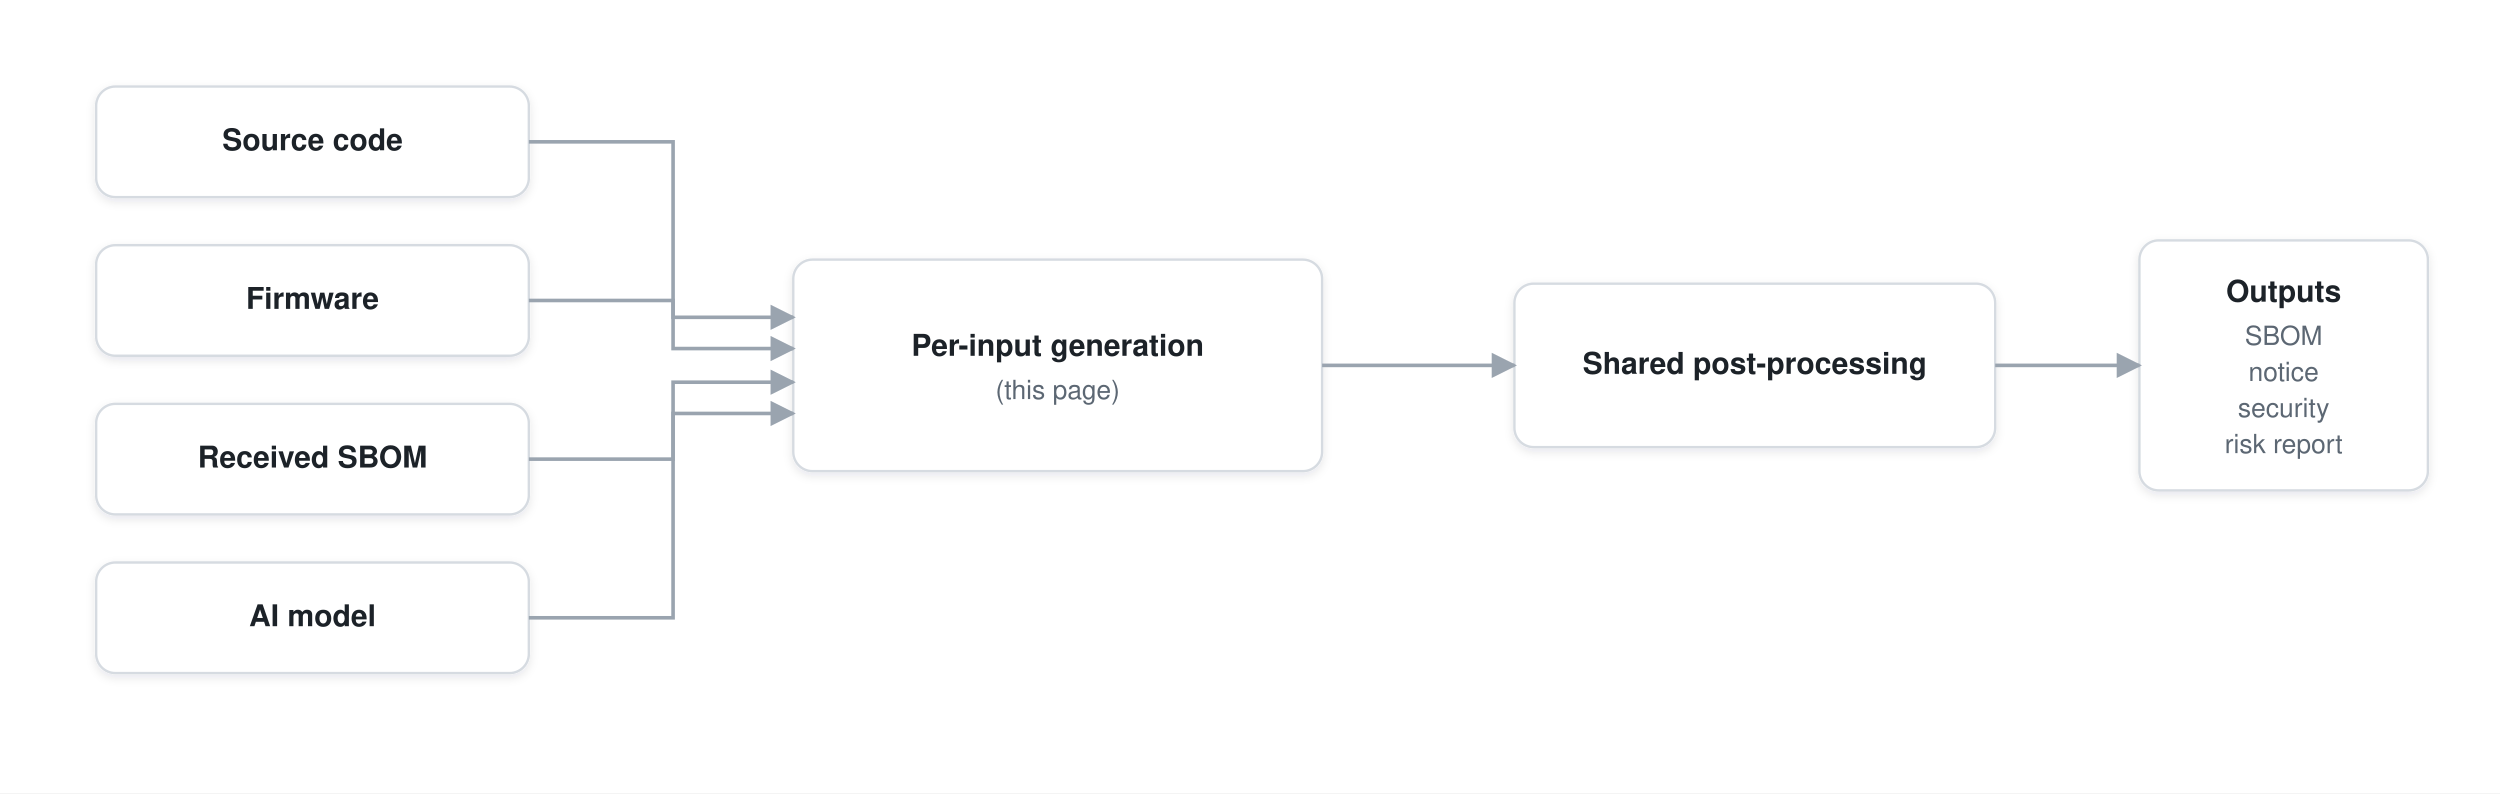
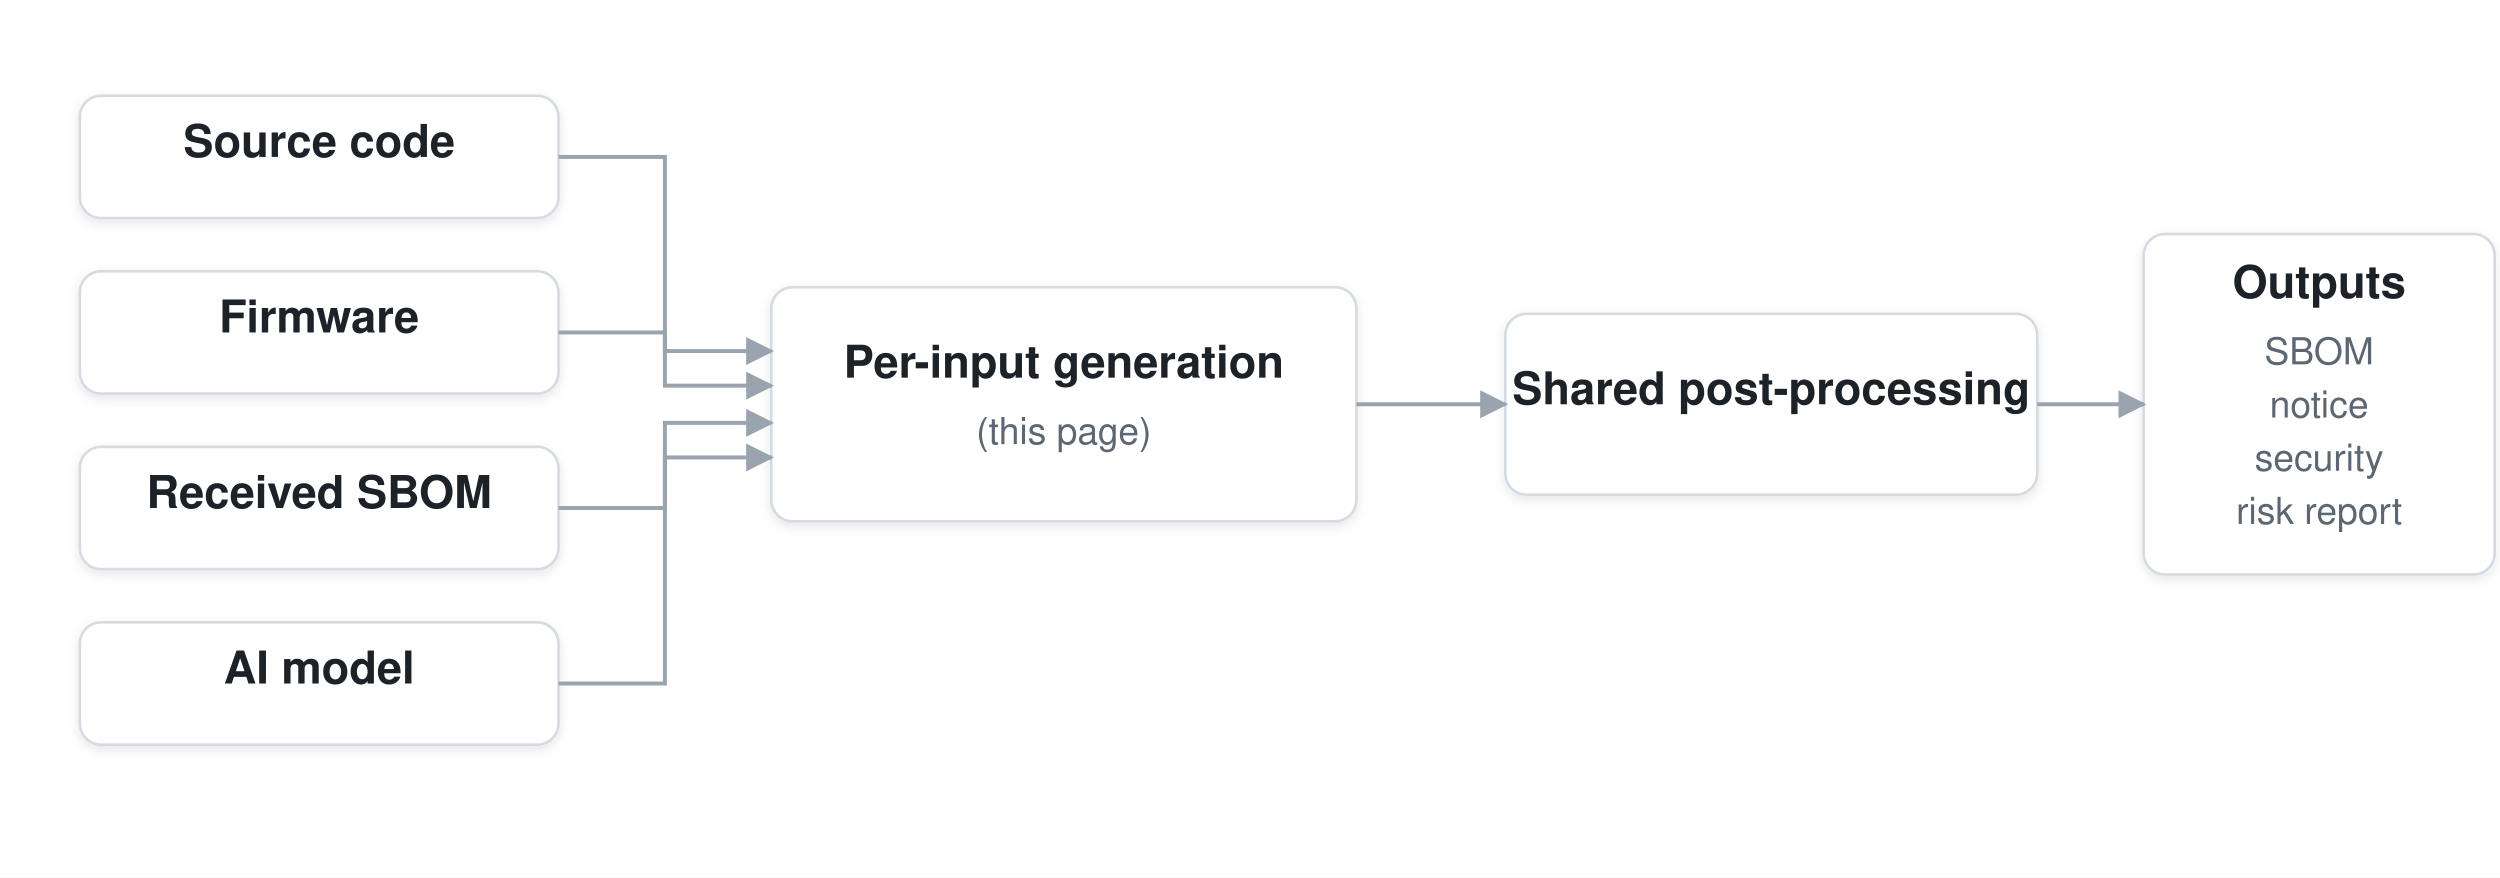
- <svg xmlns="http://www.w3.org/2000/svg" width="1040" height="330" viewBox="0 0 1040 330">
+ <svg xmlns="http://www.w3.org/2000/svg" width="940" height="330" viewBox="0 0 940 330">
  <defs>
    <marker id="arr" viewBox="0 0 10 10" refX="9" refY="5" markerWidth="7" markerHeight="7" orient="auto-start-reverse">
      <path d="M0,0 L10,5 L0,10 z" fill="#9aa4af" />
    </marker>
    <filter id="sh" x="-20%" y="-20%" width="140%" height="160%">
      <feDropShadow dx="0" dy="1.5" stdDeviation="2" flood-color="#1c2228" flood-opacity="0.10" />
    </filter>
  </defs>
-   <rect width="1040" height="330" fill="#ffffff" />
-   <rect x="40" y="36" width="180" height="46" rx="8" fill="#ffffff" stroke="#d6dbe1" stroke-width="1" filter="url(#sh)" />
-   <text x="130.0" y="62.5" text-anchor="middle" font-family="'Helvetica Neue',Helvetica,Arial,sans-serif" font-size="12.5" font-weight="600" fill="#1c2228">Source code</text>
-   <rect x="40" y="102" width="180" height="46" rx="8" fill="#ffffff" stroke="#d6dbe1" stroke-width="1" filter="url(#sh)" />
-   <text x="130.0" y="128.5" text-anchor="middle" font-family="'Helvetica Neue',Helvetica,Arial,sans-serif" font-size="12.5" font-weight="600" fill="#1c2228">Firmware</text>
-   <rect x="40" y="168" width="180" height="46" rx="8" fill="#ffffff" stroke="#d6dbe1" stroke-width="1" filter="url(#sh)" />
-   <text x="130.0" y="194.5" text-anchor="middle" font-family="'Helvetica Neue',Helvetica,Arial,sans-serif" font-size="12.5" font-weight="600" fill="#1c2228">Received SBOM</text>
-   <rect x="40" y="234" width="180" height="46" rx="8" fill="#ffffff" stroke="#d6dbe1" stroke-width="1" filter="url(#sh)" />
-   <text x="130.0" y="260.5" text-anchor="middle" font-family="'Helvetica Neue',Helvetica,Arial,sans-serif" font-size="12.5" font-weight="600" fill="#1c2228">AI model</text>
-   <rect x="330" y="108" width="220" height="88" rx="8" fill="#ffffff" stroke="#d6dbe1" stroke-width="1" filter="url(#sh)" />
-   <text x="440.0" y="148.0" text-anchor="middle" font-family="'Helvetica Neue',Helvetica,Arial,sans-serif" font-size="12.5" font-weight="600" fill="#1c2228">Per-input generation</text>
-   <text x="440.0" y="166.0" text-anchor="middle" font-family="'Helvetica Neue',Helvetica,Arial,sans-serif" font-size="11" fill="#5c6773">(this page)</text>
-   <path d="M220,59 L280,59 L280,132 L330,132" fill="none" stroke="#9aa4af" stroke-width="1.5" marker-end="url(#arr)" />
-   <path d="M220,125 L280,125 L280,145 L330,145" fill="none" stroke="#9aa4af" stroke-width="1.5" marker-end="url(#arr)" />
-   <path d="M220,191 L280,191 L280,159 L330,159" fill="none" stroke="#9aa4af" stroke-width="1.5" marker-end="url(#arr)" />
-   <path d="M220,257 L280,257 L280,172 L330,172" fill="none" stroke="#9aa4af" stroke-width="1.5" marker-end="url(#arr)" />
-   <rect x="630" y="118" width="200" height="68" rx="8" fill="#ffffff" stroke="#d6dbe1" stroke-width="1" filter="url(#sh)" />
-   <text x="730.0" y="155.5" text-anchor="middle" font-family="'Helvetica Neue',Helvetica,Arial,sans-serif" font-size="12.5" font-weight="600" fill="#1c2228">Shared post-processing</text>
-   <path d="M550,152 L630,152" fill="none" stroke="#9aa4af" stroke-width="1.5" marker-end="url(#arr)" />
-   <rect x="890" y="100" width="120" height="104" rx="8" fill="#ffffff" stroke="#d6dbe1" stroke-width="1" filter="url(#sh)" />
-   <text x="950.0" y="125.5" text-anchor="middle" font-family="'Helvetica Neue',Helvetica,Arial,sans-serif" font-size="12.5" font-weight="600" fill="#1c2228">Outputs</text>
-   <text x="950.0" y="143.5" text-anchor="middle" font-family="'Helvetica Neue',Helvetica,Arial,sans-serif" font-size="11" fill="#5c6773">SBOM</text>
-   <text x="950.0" y="158.5" text-anchor="middle" font-family="'Helvetica Neue',Helvetica,Arial,sans-serif" font-size="11" fill="#5c6773">notice</text>
-   <text x="950.0" y="173.5" text-anchor="middle" font-family="'Helvetica Neue',Helvetica,Arial,sans-serif" font-size="11" fill="#5c6773">security</text>
-   <text x="950.0" y="188.5" text-anchor="middle" font-family="'Helvetica Neue',Helvetica,Arial,sans-serif" font-size="11" fill="#5c6773">risk report</text>
-   <path d="M830,152 L890,152" fill="none" stroke="#9aa4af" stroke-width="1.5" marker-end="url(#arr)" />
+   <rect width="940" height="330" fill="#ffffff" />
+   <rect x="30" y="36" width="180" height="46" rx="8" fill="#ffffff" stroke="#d6dbe1" stroke-width="1" filter="url(#sh)" />
+   <text x="120.0" y="59.0" text-anchor="middle" font-family="'Helvetica Neue',Helvetica,Arial,sans-serif" font-size="17" font-weight="600" fill="#1c2228">Source code</text>
+   <rect x="30" y="102" width="180" height="46" rx="8" fill="#ffffff" stroke="#d6dbe1" stroke-width="1" filter="url(#sh)" />
+   <text x="120.0" y="125.0" text-anchor="middle" font-family="'Helvetica Neue',Helvetica,Arial,sans-serif" font-size="17" font-weight="600" fill="#1c2228">Firmware</text>
+   <rect x="30" y="168" width="180" height="46" rx="8" fill="#ffffff" stroke="#d6dbe1" stroke-width="1" filter="url(#sh)" />
+   <text x="120.0" y="191.0" text-anchor="middle" font-family="'Helvetica Neue',Helvetica,Arial,sans-serif" font-size="17" font-weight="600" fill="#1c2228">Received SBOM</text>
+   <rect x="30" y="234" width="180" height="46" rx="8" fill="#ffffff" stroke="#d6dbe1" stroke-width="1" filter="url(#sh)" />
+   <text x="120.0" y="257.0" text-anchor="middle" font-family="'Helvetica Neue',Helvetica,Arial,sans-serif" font-size="17" font-weight="600" fill="#1c2228">AI model</text>
+   <rect x="290" y="108" width="220" height="88" rx="8" fill="#ffffff" stroke="#d6dbe1" stroke-width="1" filter="url(#sh)" />
+   <text x="400.0" y="142.0" text-anchor="middle" font-family="'Helvetica Neue',Helvetica,Arial,sans-serif" font-size="17" font-weight="600" fill="#1c2228">Per-input generation</text>
+   <text x="400.0" y="167.0" text-anchor="middle" font-family="'Helvetica Neue',Helvetica,Arial,sans-serif" font-size="14" fill="#5c6773">(this page)</text>
+   <path d="M210,59 L250,59 L250,132 L290,132" fill="none" stroke="#9aa4af" stroke-width="1.5" marker-end="url(#arr)" />
+   <path d="M210,125 L250,125 L250,145 L290,145" fill="none" stroke="#9aa4af" stroke-width="1.5" marker-end="url(#arr)" />
+   <path d="M210,191 L250,191 L250,159 L290,159" fill="none" stroke="#9aa4af" stroke-width="1.5" marker-end="url(#arr)" />
+   <path d="M210,257 L250,257 L250,172 L290,172" fill="none" stroke="#9aa4af" stroke-width="1.5" marker-end="url(#arr)" />
+   <rect x="566" y="118" width="200" height="68" rx="8" fill="#ffffff" stroke="#d6dbe1" stroke-width="1" filter="url(#sh)" />
+   <text x="666.0" y="152.0" text-anchor="middle" font-family="'Helvetica Neue',Helvetica,Arial,sans-serif" font-size="17" font-weight="600" fill="#1c2228">Shared post-processing</text>
+   <path d="M510,152 L566,152" fill="none" stroke="#9aa4af" stroke-width="1.5" marker-end="url(#arr)" />
+   <rect x="806" y="88" width="132" height="128" rx="8" fill="#ffffff" stroke="#d6dbe1" stroke-width="1" filter="url(#sh)" />
+   <text x="872.0" y="112.0" text-anchor="middle" font-family="'Helvetica Neue',Helvetica,Arial,sans-serif" font-size="17" font-weight="600" fill="#1c2228">Outputs</text>
+   <text x="872.0" y="137.0" text-anchor="middle" font-family="'Helvetica Neue',Helvetica,Arial,sans-serif" font-size="14" fill="#5c6773">SBOM</text>
+   <text x="872.0" y="157.0" text-anchor="middle" font-family="'Helvetica Neue',Helvetica,Arial,sans-serif" font-size="14" fill="#5c6773">notice</text>
+   <text x="872.0" y="177.0" text-anchor="middle" font-family="'Helvetica Neue',Helvetica,Arial,sans-serif" font-size="14" fill="#5c6773">security</text>
+   <text x="872.0" y="197.0" text-anchor="middle" font-family="'Helvetica Neue',Helvetica,Arial,sans-serif" font-size="14" fill="#5c6773">risk report</text>
+   <path d="M766,152 L806,152" fill="none" stroke="#9aa4af" stroke-width="1.5" marker-end="url(#arr)" />
</svg>
